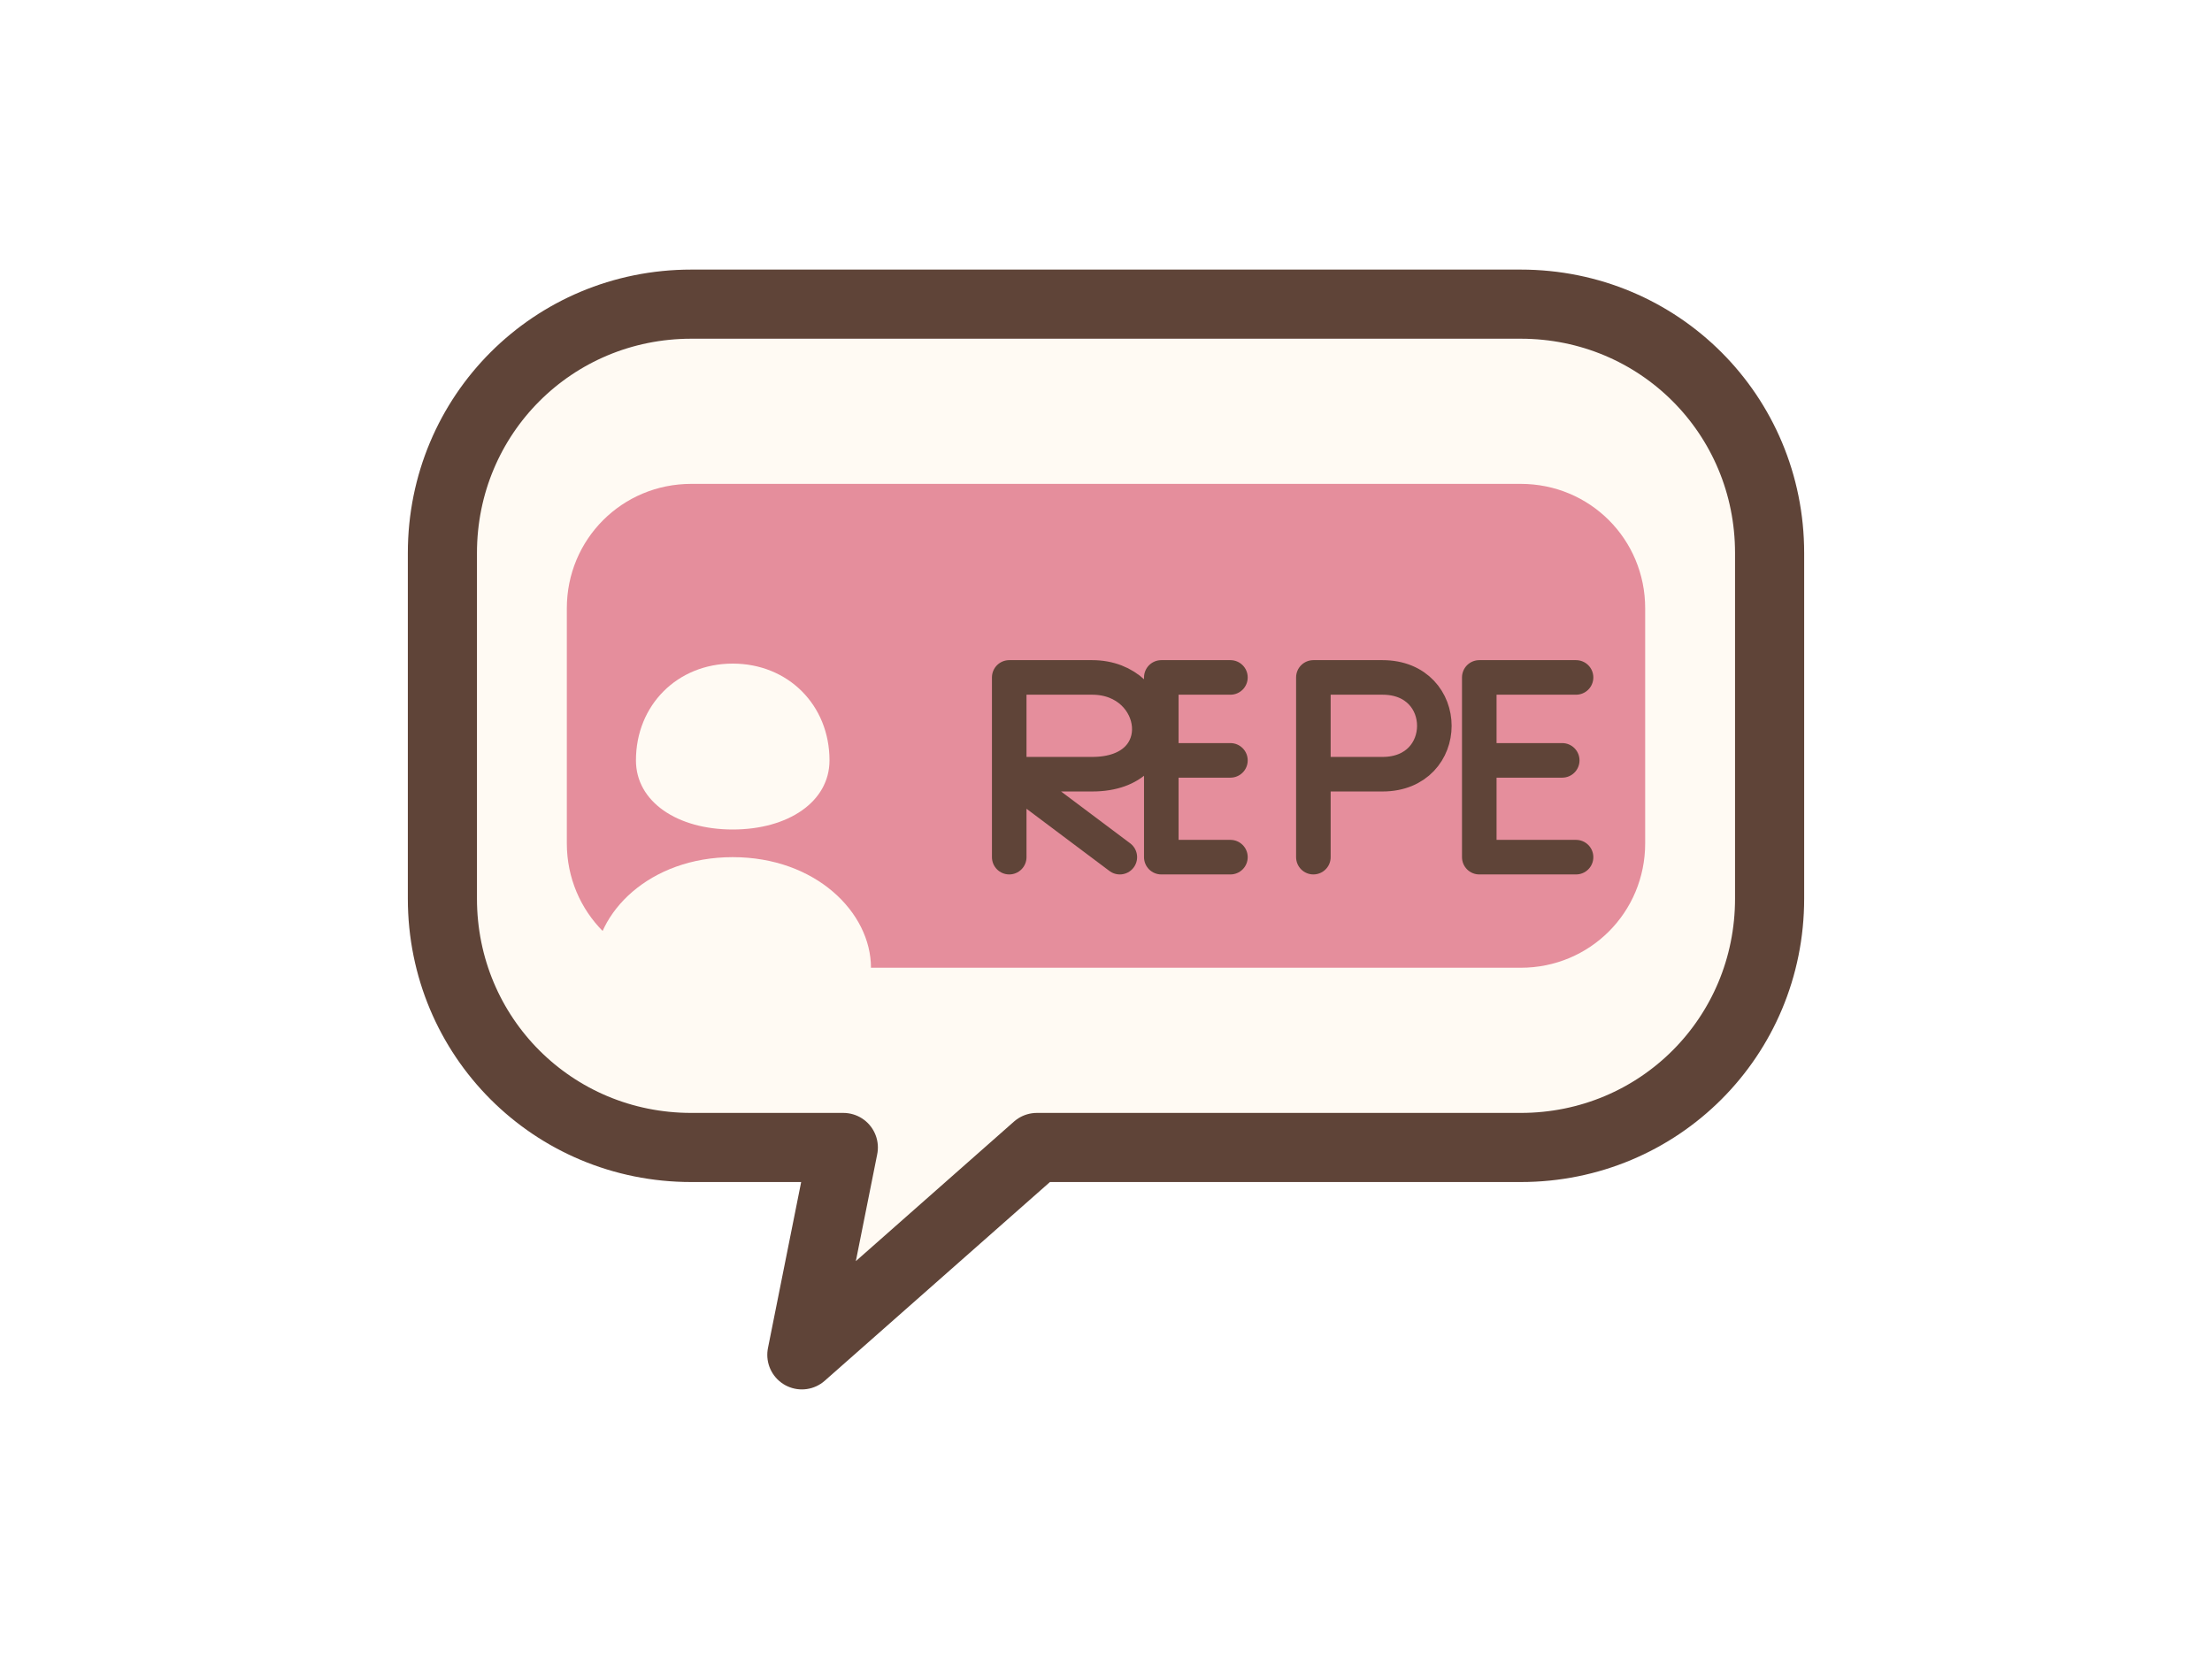
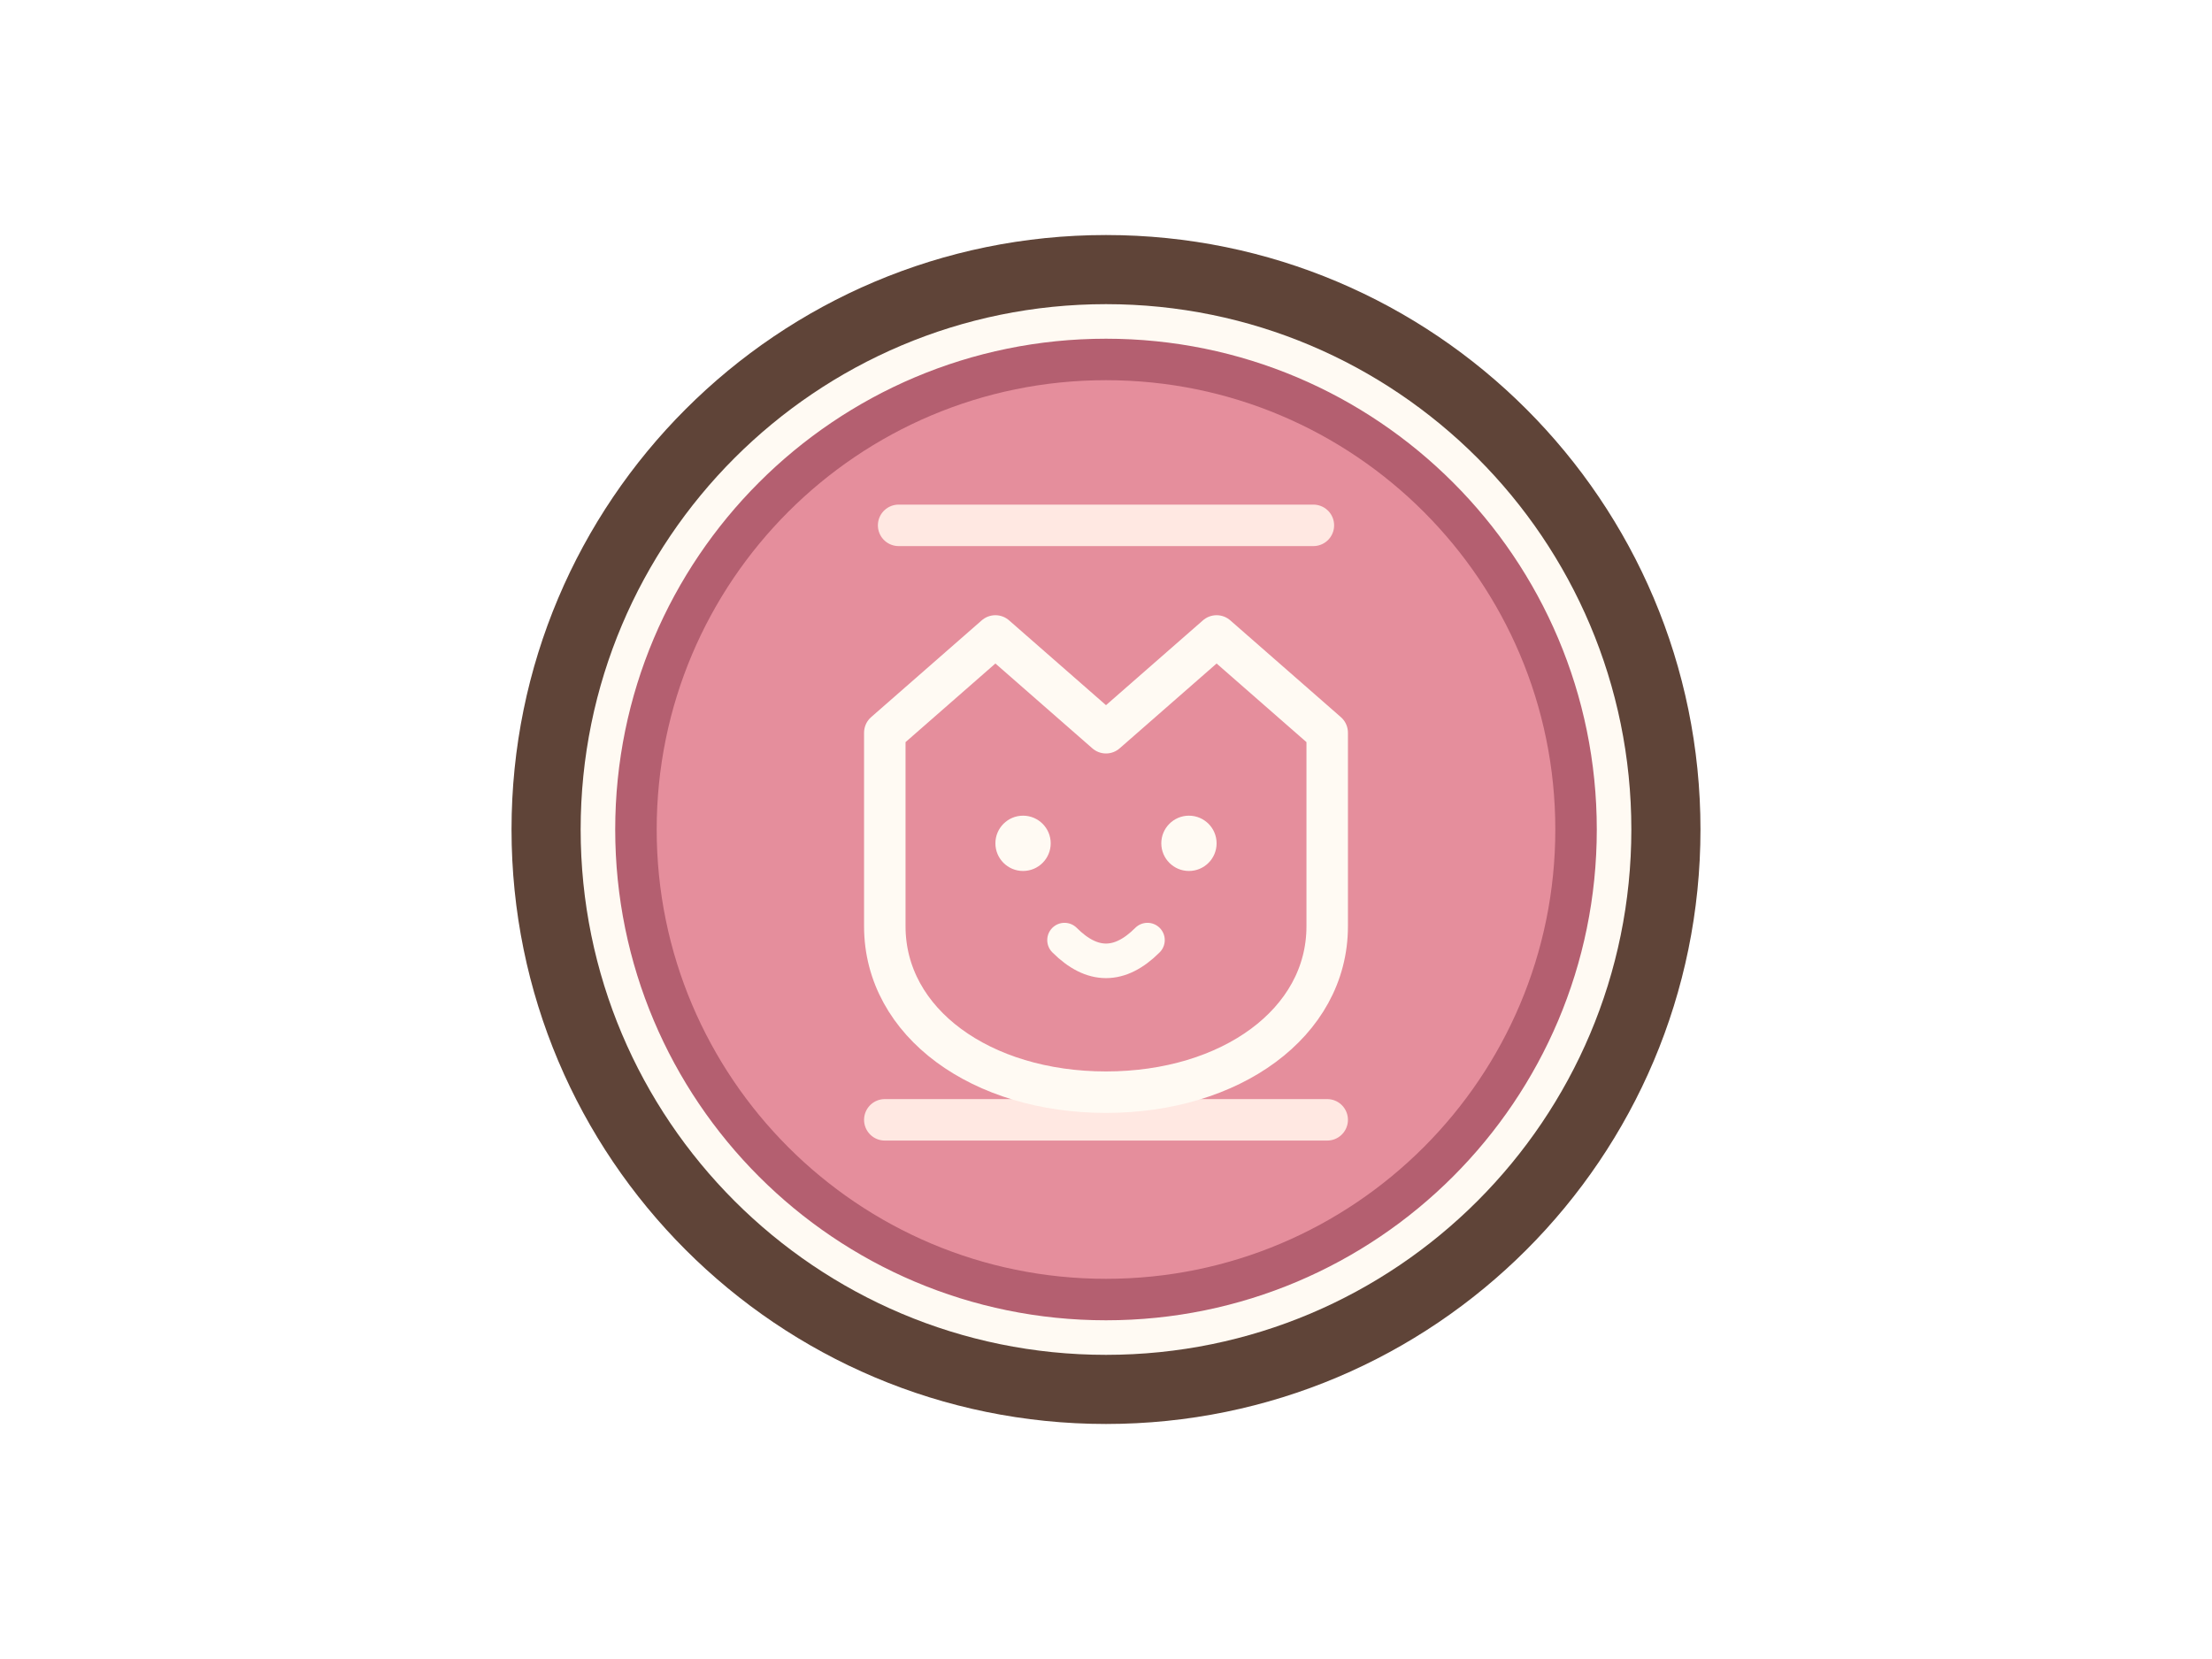
- <svg xmlns="http://www.w3.org/2000/svg" viewBox="0 0 160 120" width="160" height="120" role="img" aria-label="Renmi badge">
-   <g transform="translate(80 58)">
-     <path d="M-48-18c0-10 8-18 18-18h60c10 0 18 8 18 18v25c0 10-8 18-18 18h-35l-17 15 3-15h-11c-10 0-18-8-18-18z" fill="#fffaf3" stroke="#5f4438" stroke-width="5" stroke-linejoin="round" />
-     <path d="M-39-14c0-5 4-9 9-9h60c5 0 9 4 9 9v17c0 5-4 9-9 9h-60c-5 0-9-4-9-9z" fill="#e58e9c" />
-     <path d="M-27-10c-4 0-7 3-7 7 0 3 3 5 7 5s7-2 7-5c0-4-3-7-7-7zM-27 4c-6 0-10 4-10 8 4 3 16 3 20 0 0-4-4-8-10-8z" fill="#fffaf3" />
-     <path d="M-7 4V-9h6c5 0 6 7 0 7h-6l8 6M4-9v13M4-9h5M4-3h5M4 4h5M15-9v13M15-9h5c5 0 5 7 0 7h-5M27-9v13M27-9h7M27-3h6M27 4h7" fill="none" stroke="#5f4438" stroke-width="2.5" stroke-linecap="round" stroke-linejoin="round" />
+ <svg xmlns="http://www.w3.org/2000/svg" viewBox="0 0 160 120" width="160" height="120" role="img" aria-label="Renmiao badge">
+   <g transform="translate(80 60)">
+     <ellipse cx="0" cy="0" rx="43" ry="43" fill="#5f4438" />
+     <ellipse cx="0" cy="0" rx="38" ry="38" fill="#fffaf3" />
+     <ellipse cx="0" cy="0" rx="34" ry="34" fill="#e58e9c" stroke="#b45f70" stroke-width="3" />
+     <path d="M-15-22h30M-16 21h32" fill="none" stroke="#ffe8e2" stroke-width="3" stroke-linecap="round" />
+     <path d="M-16 7V-7l8-7 8 7 8-7 8 7V7c0 7-7 12-16 12S-16 14-16 7z" fill="none" stroke="#fffaf3" stroke-width="3" stroke-linejoin="round" />
+     <ellipse cx="-6" cy="1" rx="2" ry="2" fill="#fffaf3" />
+     <ellipse cx="6" cy="1" rx="2" ry="2" fill="#fffaf3" />
+     <path d="M-3 8c2 2 4 2 6 0" fill="none" stroke="#fffaf3" stroke-width="2.5" stroke-linecap="round" />
  </g>
</svg>
